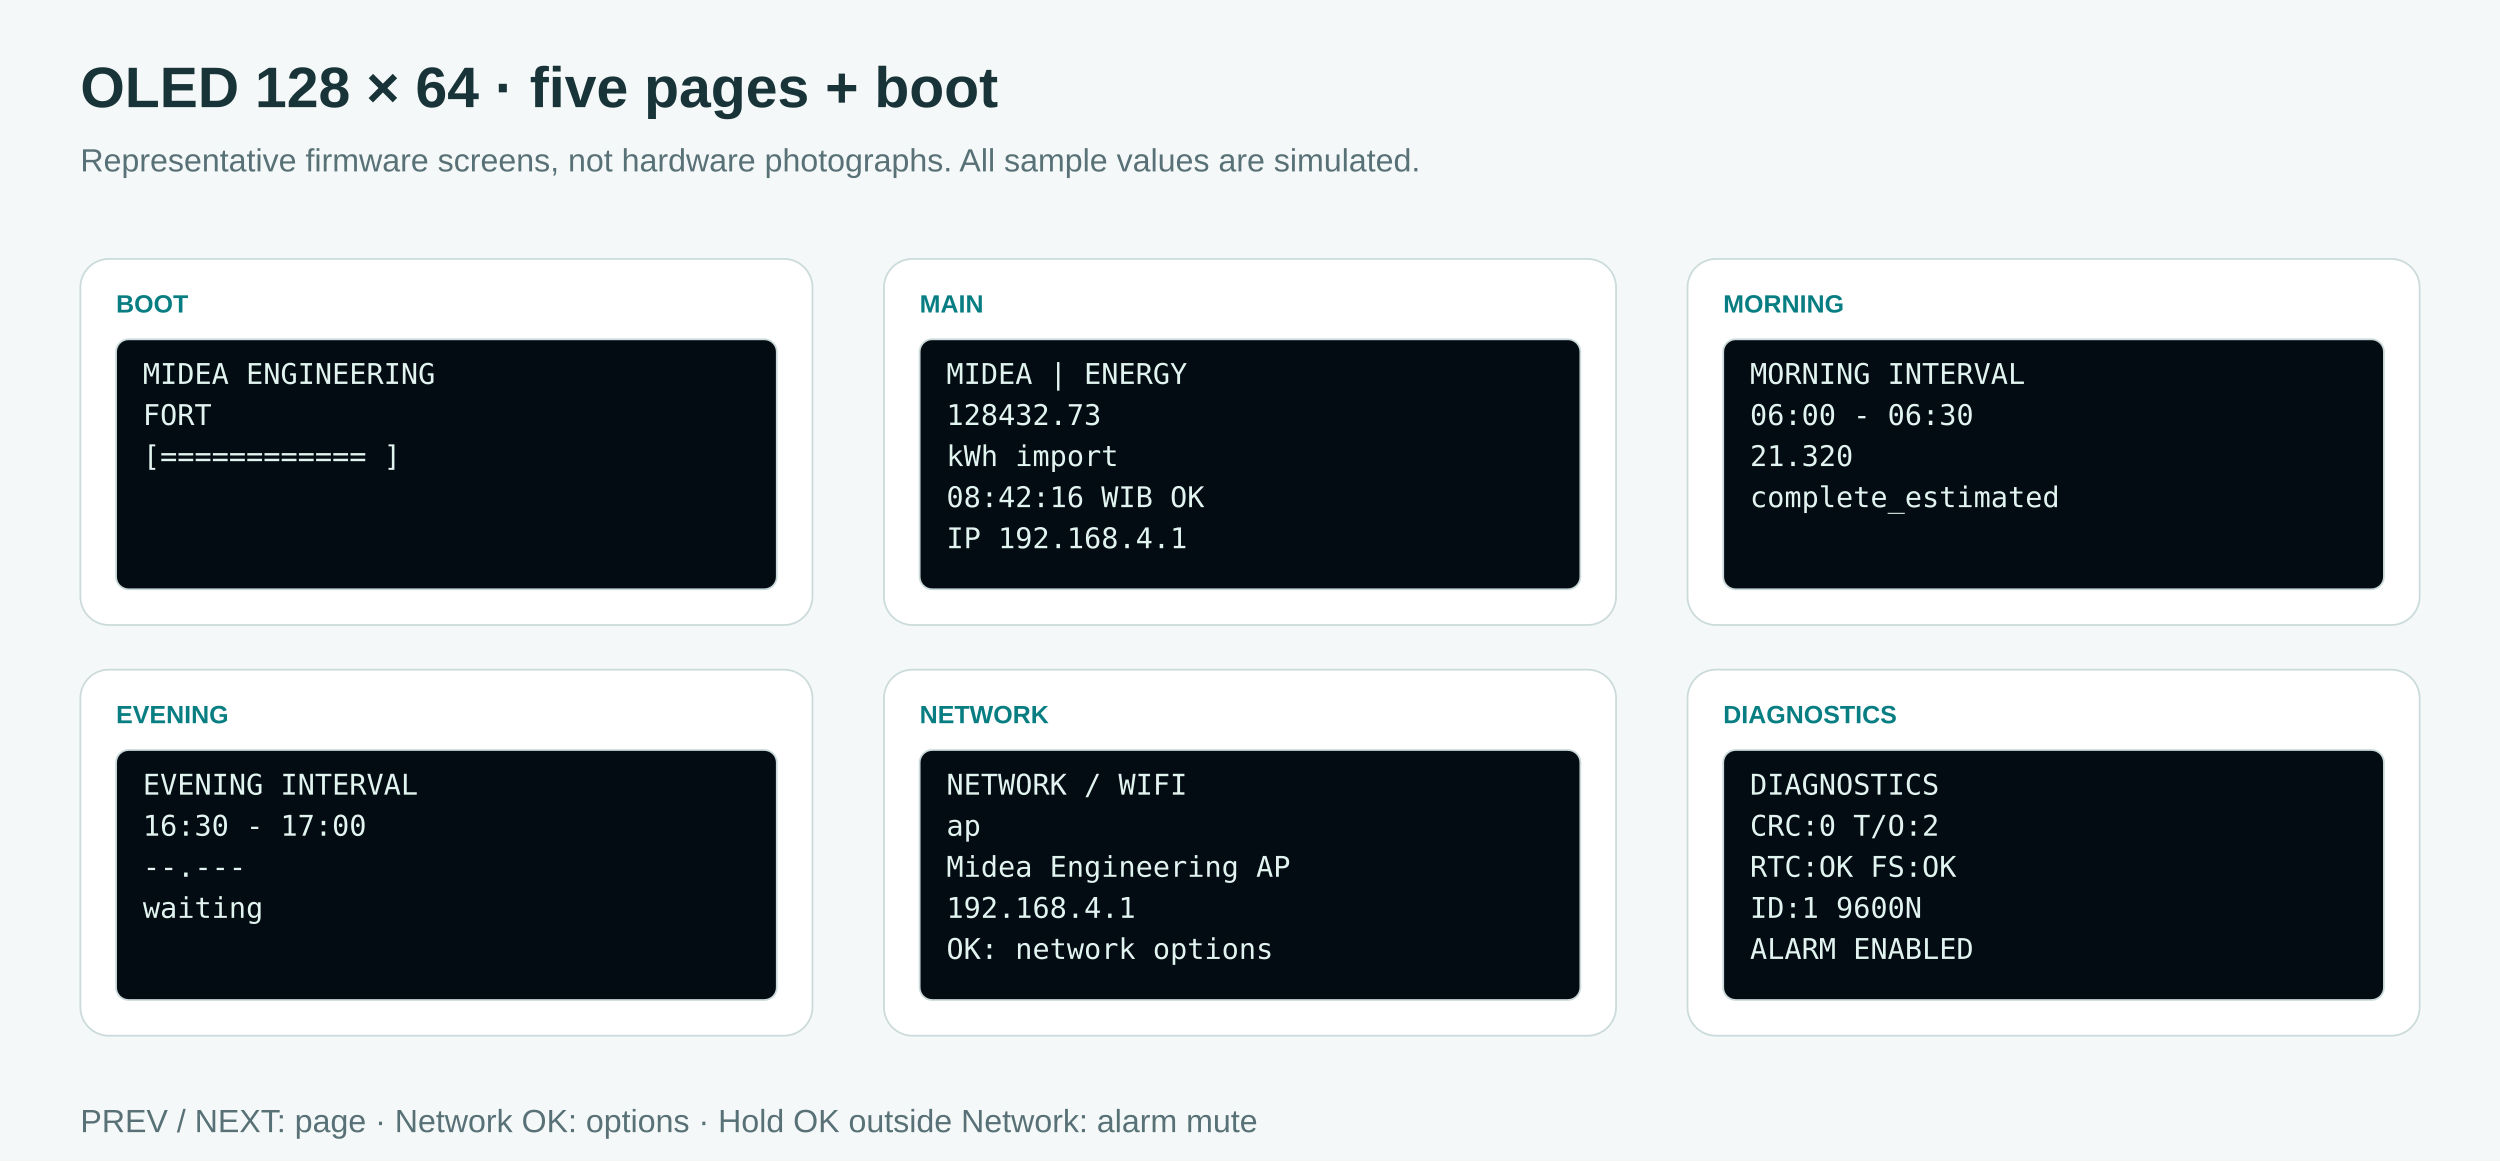
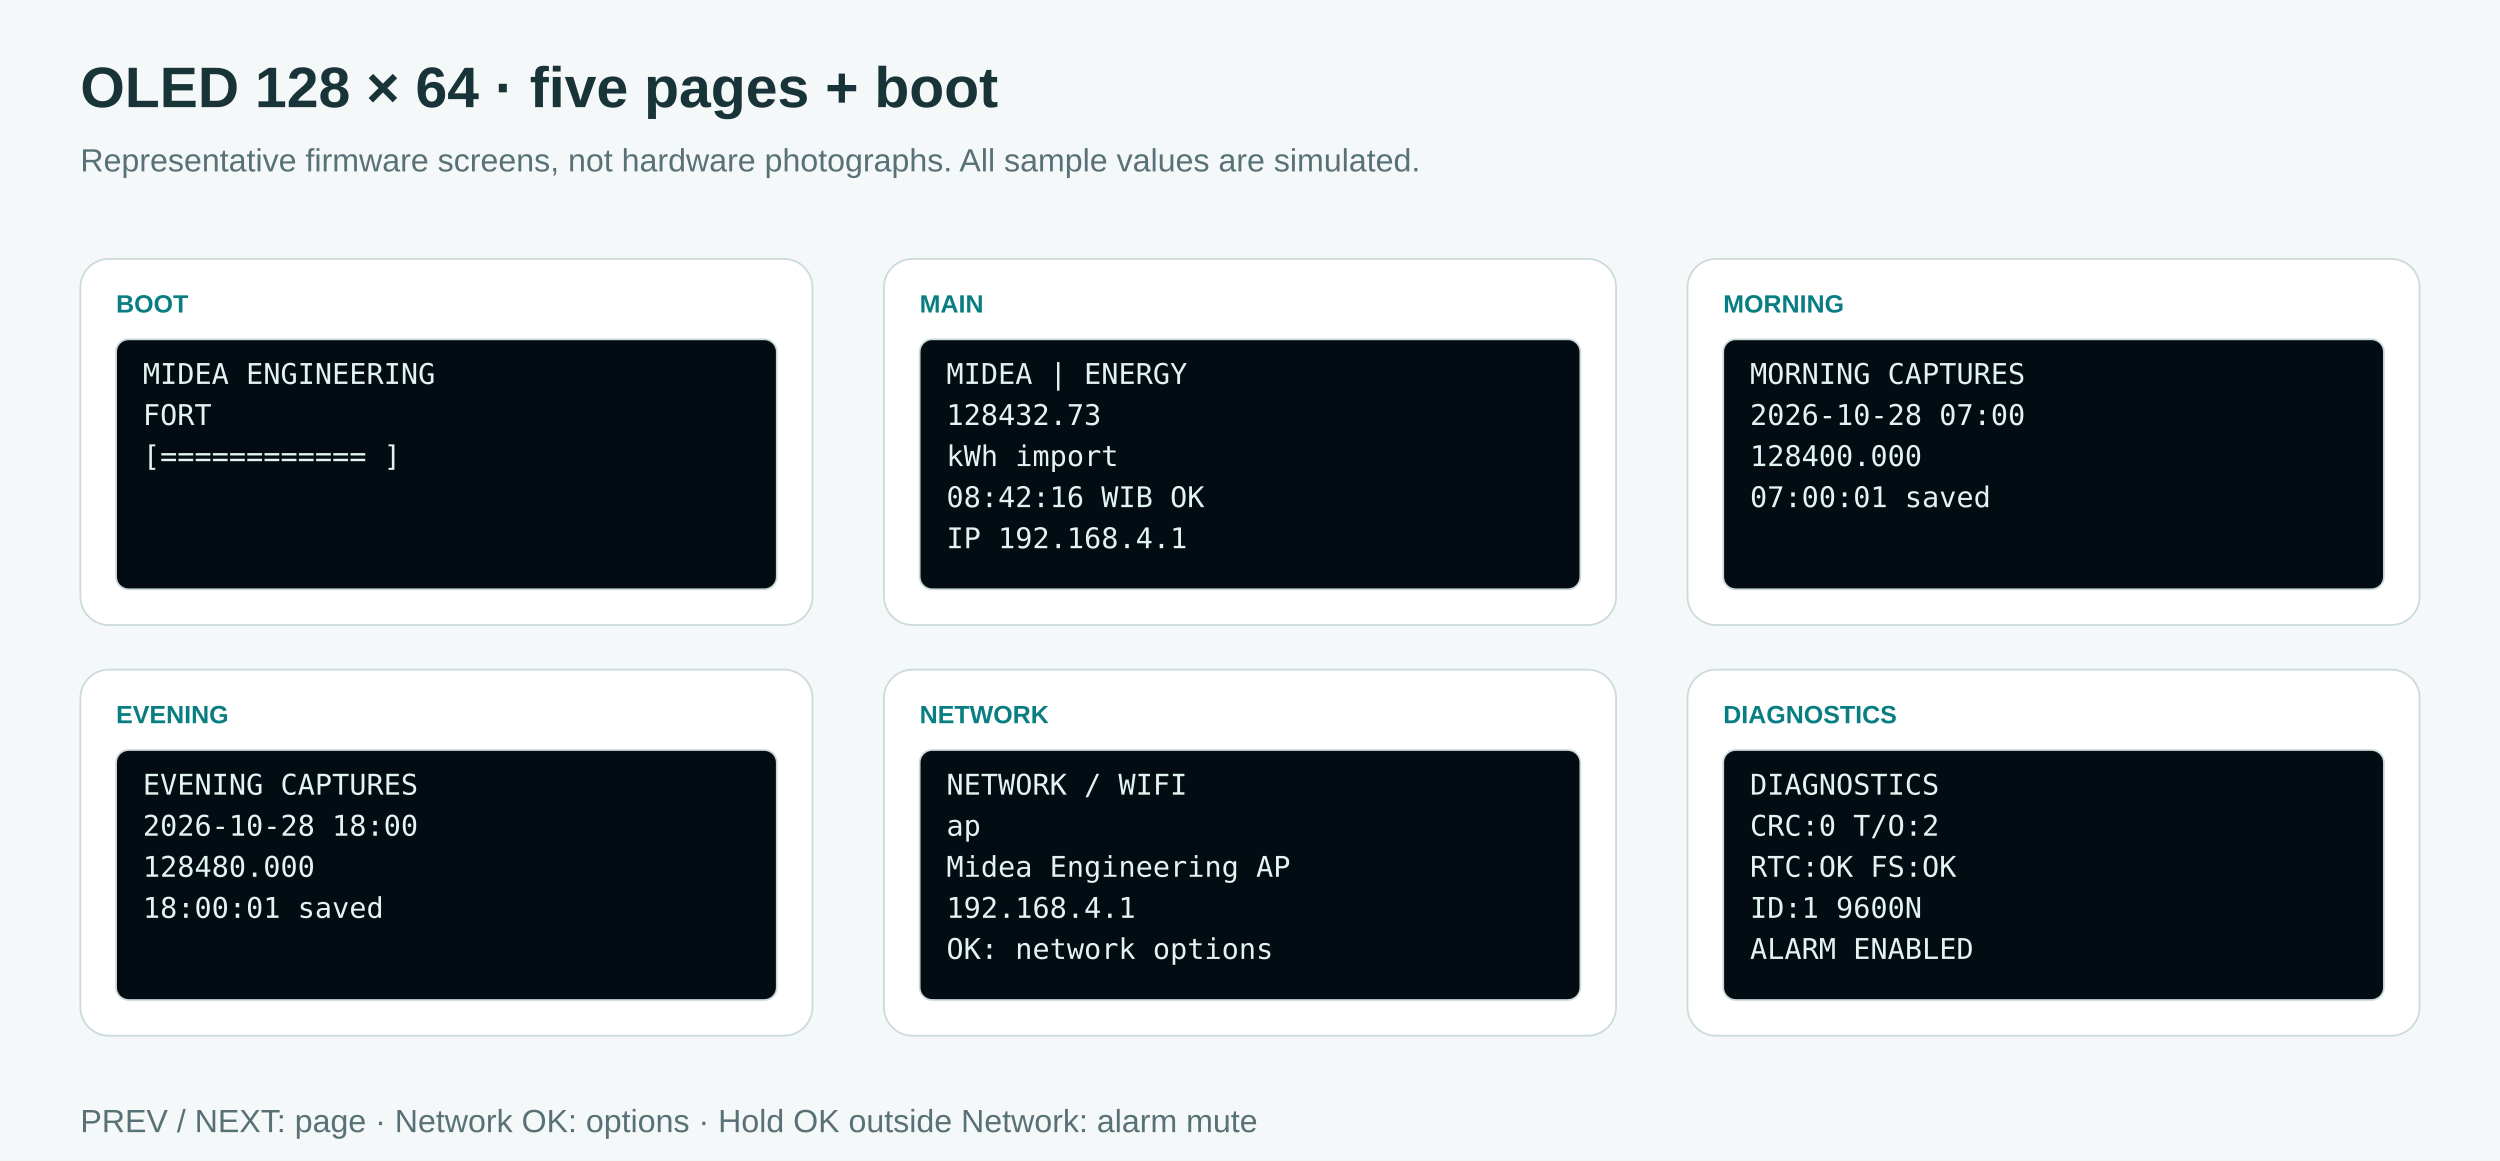
<svg xmlns="http://www.w3.org/2000/svg" width="1400" height="650" viewBox="0 0 1400 650" role="img" aria-labelledby="title desc">
  <rect width="100%" height="100%" fill="#f5f8f8" />
  <text x="45" y="60" fill="#183438" font-family="Arial, sans-serif" font-size="32" font-weight="700" text-anchor="start">OLED 128 × 64 · five pages + boot</text>
  <text x="45" y="96" fill="#587176" font-family="Arial, sans-serif" font-size="18" font-weight="400" text-anchor="start">Representative firmware screens, not hardware photographs. All sample values are simulated.</text>
  <rect x="45" y="145" width="410" height="205" rx="16" fill="#ffffff" stroke="#cbdada" />
  <text x="65" y="175" fill="#087e82" font-family="Arial, sans-serif" font-size="14" font-weight="700" text-anchor="start">BOOT</text>
  <rect x="65" y="190" width="370" height="140" rx="7" fill="#030b13" stroke="#cbdada" />
  <text x="80" y="215" fill="#e2f4f0" font-family="Consolas, monospace" font-size="16" font-weight="400" text-anchor="start">MIDEA ENGINEERING</text>
  <text x="80" y="238" fill="#e2f4f0" font-family="Consolas, monospace" font-size="16" font-weight="400" text-anchor="start">FORT</text>
  <text x="80" y="261" fill="#e2f4f0" font-family="Consolas, monospace" font-size="16" font-weight="400" text-anchor="start">[============      ]</text>
  <rect x="495" y="145" width="410" height="205" rx="16" fill="#ffffff" stroke="#cbdada" />
  <text x="515" y="175" fill="#087e82" font-family="Arial, sans-serif" font-size="14" font-weight="700" text-anchor="start">MAIN</text>
  <rect x="515" y="190" width="370" height="140" rx="7" fill="#030b13" stroke="#cbdada" />
  <text x="530" y="215" fill="#e2f4f0" font-family="Consolas, monospace" font-size="16" font-weight="400" text-anchor="start">MIDEA | ENERGY</text>
  <text x="530" y="238" fill="#e2f4f0" font-family="Consolas, monospace" font-size="16" font-weight="400" text-anchor="start">128432.73</text>
  <text x="530" y="261" fill="#e2f4f0" font-family="Consolas, monospace" font-size="16" font-weight="400" text-anchor="start">kWh import</text>
  <text x="530" y="284" fill="#e2f4f0" font-family="Consolas, monospace" font-size="16" font-weight="400" text-anchor="start">08:42:16 WIB       OK</text>
  <text x="530" y="307" fill="#e2f4f0" font-family="Consolas, monospace" font-size="16" font-weight="400" text-anchor="start">IP 192.168.4.1</text>
  <rect x="945" y="145" width="410" height="205" rx="16" fill="#ffffff" stroke="#cbdada" />
  <text x="965" y="175" fill="#087e82" font-family="Arial, sans-serif" font-size="14" font-weight="700" text-anchor="start">MORNING</text>
  <rect x="965" y="190" width="370" height="140" rx="7" fill="#030b13" stroke="#cbdada" />
-   <text x="980" y="215" fill="#e2f4f0" font-family="Consolas, monospace" font-size="16" font-weight="400" text-anchor="start">MORNING INTERVAL</text>
-   <text x="980" y="238" fill="#e2f4f0" font-family="Consolas, monospace" font-size="16" font-weight="400" text-anchor="start">06:00 - 06:30</text>
-   <text x="980" y="261" fill="#e2f4f0" font-family="Consolas, monospace" font-size="16" font-weight="400" text-anchor="start">21.320</text>
-   <text x="980" y="284" fill="#e2f4f0" font-family="Consolas, monospace" font-size="16" font-weight="400" text-anchor="start">complete_estimated</text>
+   <text x="980" y="215" fill="#e2f4f0" font-family="Consolas, monospace" font-size="16" font-weight="400" text-anchor="start">MORNING CAPTURES</text>
+   <text x="980" y="238" fill="#e2f4f0" font-family="Consolas, monospace" font-size="16" font-weight="400" text-anchor="start">2026-10-28 07:00</text>
+   <text x="980" y="261" fill="#e2f4f0" font-family="Consolas, monospace" font-size="16" font-weight="400" text-anchor="start">128400.000</text>
+   <text x="980" y="284" fill="#e2f4f0" font-family="Consolas, monospace" font-size="16" font-weight="400" text-anchor="start">07:00:01 saved</text>
  <rect x="45" y="375" width="410" height="205" rx="16" fill="#ffffff" stroke="#cbdada" />
  <text x="65" y="405" fill="#087e82" font-family="Arial, sans-serif" font-size="14" font-weight="700" text-anchor="start">EVENING</text>
  <rect x="65" y="420" width="370" height="140" rx="7" fill="#030b13" stroke="#cbdada" />
-   <text x="80" y="445" fill="#e2f4f0" font-family="Consolas, monospace" font-size="16" font-weight="400" text-anchor="start">EVENING INTERVAL</text>
-   <text x="80" y="468" fill="#e2f4f0" font-family="Consolas, monospace" font-size="16" font-weight="400" text-anchor="start">16:30 - 17:00</text>
-   <text x="80" y="491" fill="#e2f4f0" font-family="Consolas, monospace" font-size="16" font-weight="400" text-anchor="start">--.---</text>
-   <text x="80" y="514" fill="#e2f4f0" font-family="Consolas, monospace" font-size="16" font-weight="400" text-anchor="start">waiting</text>
+   <text x="80" y="445" fill="#e2f4f0" font-family="Consolas, monospace" font-size="16" font-weight="400" text-anchor="start">EVENING CAPTURES</text>
+   <text x="80" y="468" fill="#e2f4f0" font-family="Consolas, monospace" font-size="16" font-weight="400" text-anchor="start">2026-10-28 18:00</text>
+   <text x="80" y="491" fill="#e2f4f0" font-family="Consolas, monospace" font-size="16" font-weight="400" text-anchor="start">128480.000</text>
+   <text x="80" y="514" fill="#e2f4f0" font-family="Consolas, monospace" font-size="16" font-weight="400" text-anchor="start">18:00:01 saved</text>
  <rect x="495" y="375" width="410" height="205" rx="16" fill="#ffffff" stroke="#cbdada" />
  <text x="515" y="405" fill="#087e82" font-family="Arial, sans-serif" font-size="14" font-weight="700" text-anchor="start">NETWORK</text>
  <rect x="515" y="420" width="370" height="140" rx="7" fill="#030b13" stroke="#cbdada" />
  <text x="530" y="445" fill="#e2f4f0" font-family="Consolas, monospace" font-size="16" font-weight="400" text-anchor="start">NETWORK / WIFI</text>
  <text x="530" y="468" fill="#e2f4f0" font-family="Consolas, monospace" font-size="16" font-weight="400" text-anchor="start">ap</text>
  <text x="530" y="491" fill="#e2f4f0" font-family="Consolas, monospace" font-size="16" font-weight="400" text-anchor="start">Midea Engineering AP</text>
  <text x="530" y="514" fill="#e2f4f0" font-family="Consolas, monospace" font-size="16" font-weight="400" text-anchor="start">192.168.4.1</text>
  <text x="530" y="537" fill="#e2f4f0" font-family="Consolas, monospace" font-size="16" font-weight="400" text-anchor="start">OK: network options</text>
  <rect x="945" y="375" width="410" height="205" rx="16" fill="#ffffff" stroke="#cbdada" />
  <text x="965" y="405" fill="#087e82" font-family="Arial, sans-serif" font-size="14" font-weight="700" text-anchor="start">DIAGNOSTICS</text>
  <rect x="965" y="420" width="370" height="140" rx="7" fill="#030b13" stroke="#cbdada" />
  <text x="980" y="445" fill="#e2f4f0" font-family="Consolas, monospace" font-size="16" font-weight="400" text-anchor="start">DIAGNOSTICS</text>
  <text x="980" y="468" fill="#e2f4f0" font-family="Consolas, monospace" font-size="16" font-weight="400" text-anchor="start">CRC:0 T/O:2</text>
  <text x="980" y="491" fill="#e2f4f0" font-family="Consolas, monospace" font-size="16" font-weight="400" text-anchor="start">RTC:OK FS:OK</text>
  <text x="980" y="514" fill="#e2f4f0" font-family="Consolas, monospace" font-size="16" font-weight="400" text-anchor="start">ID:1 9600N</text>
  <text x="980" y="537" fill="#e2f4f0" font-family="Consolas, monospace" font-size="16" font-weight="400" text-anchor="start">ALARM ENABLED</text>
  <text x="45" y="634" fill="#587176" font-family="Arial, sans-serif" font-size="18" font-weight="400" text-anchor="start">PREV / NEXT: page  ·  Network OK: options  ·  Hold OK outside Network: alarm mute</text>
</svg>
